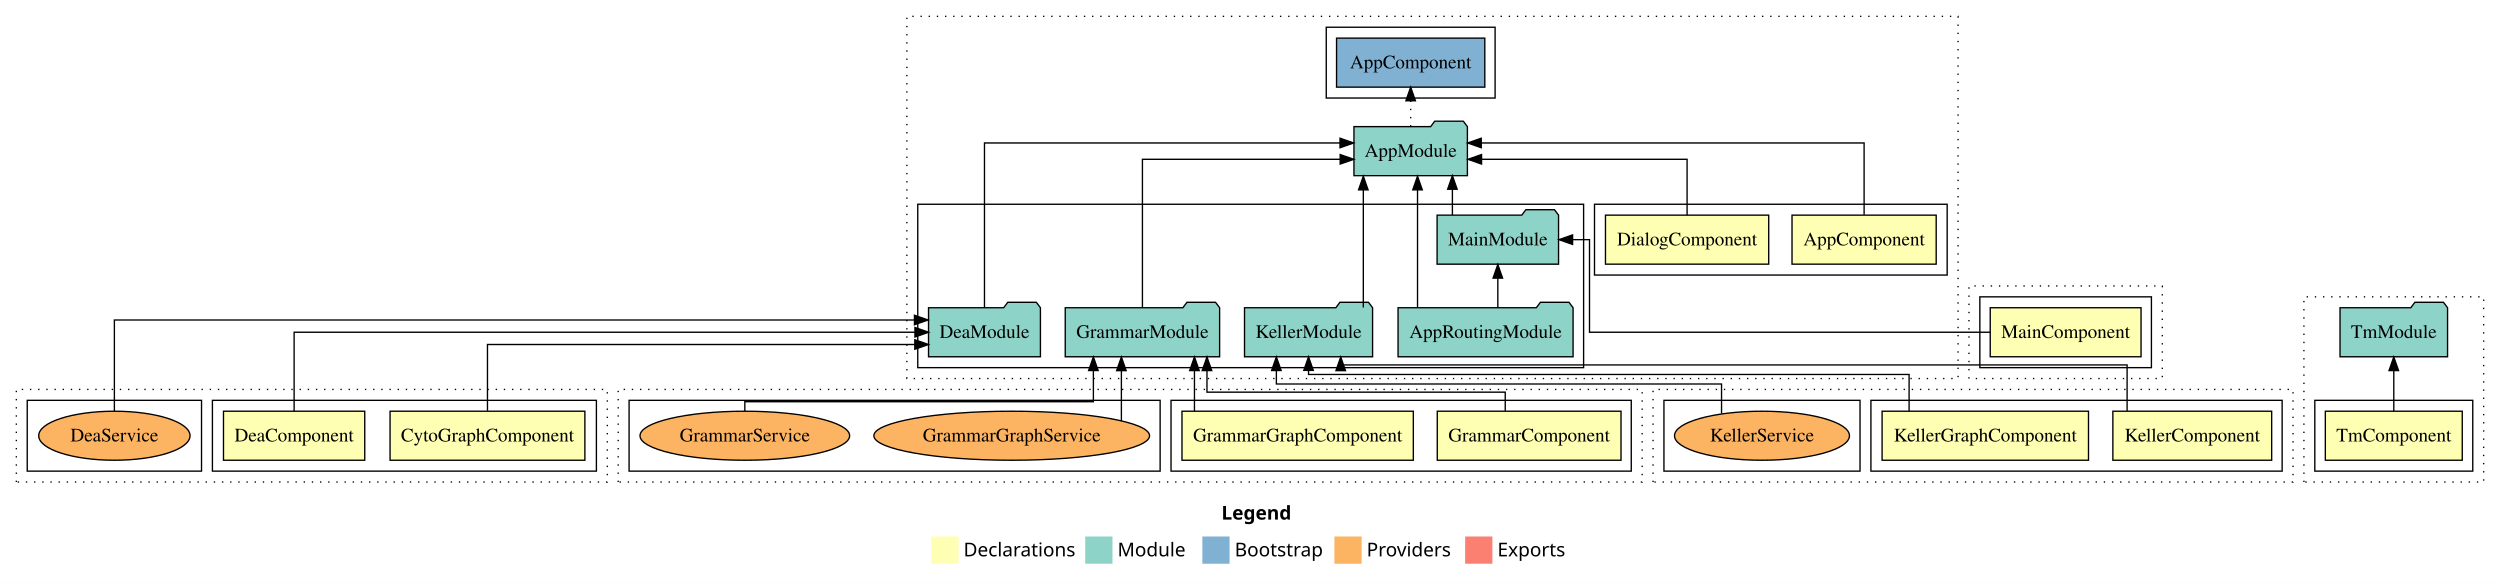
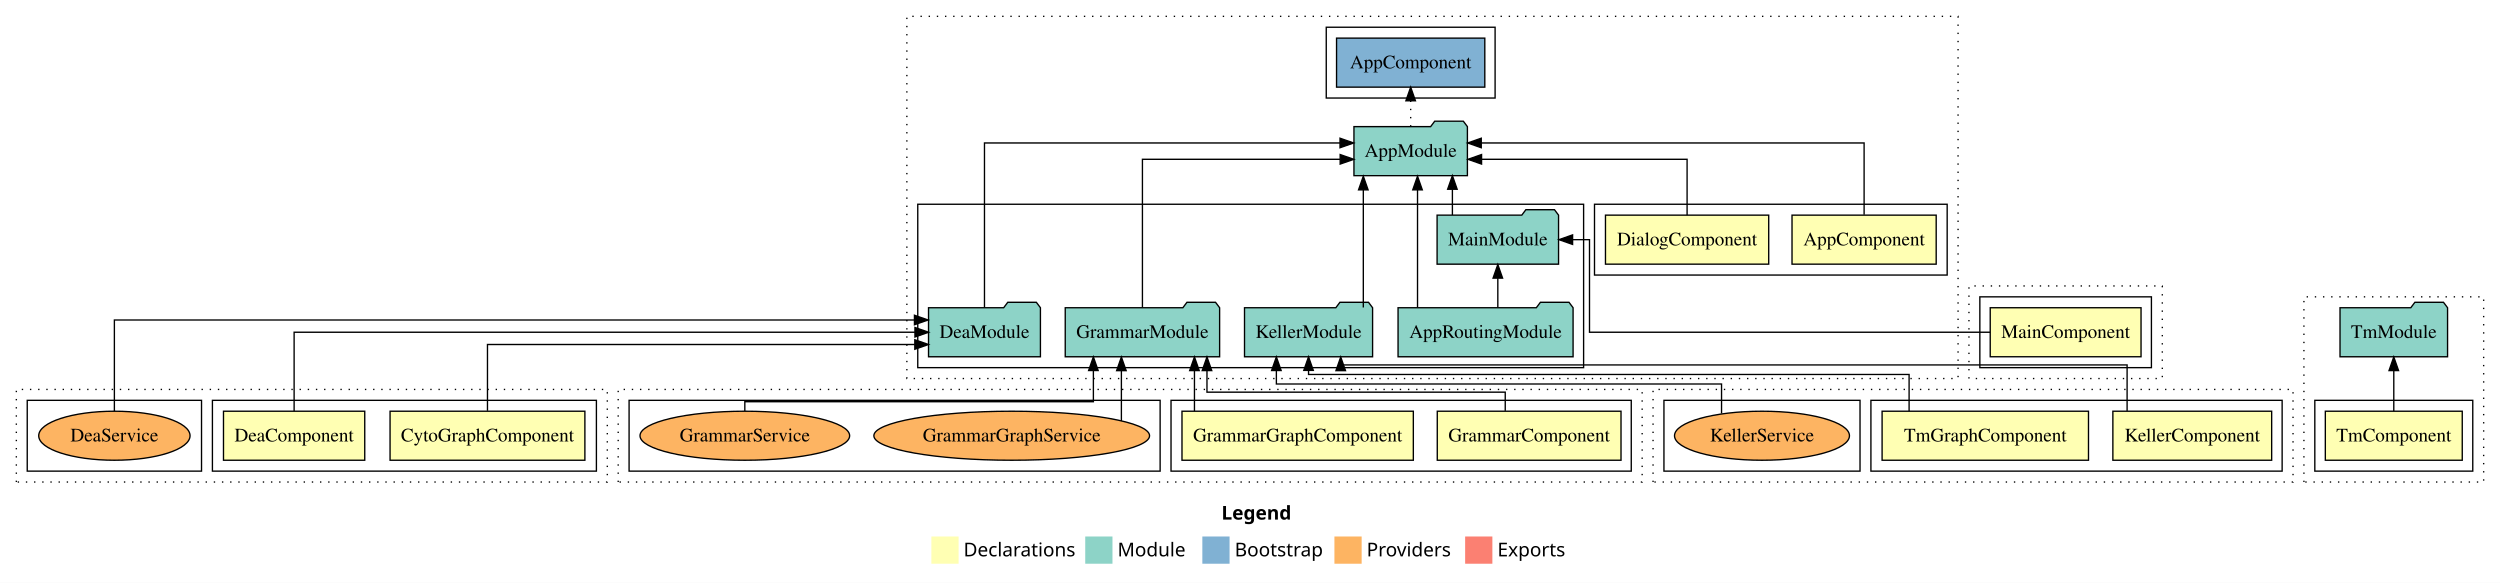
<svg xmlns="http://www.w3.org/2000/svg" width="1836pt" height="428pt" viewBox="0.00 0.00 1836.00 428.00">
  <g id="graph0" class="graph" transform="scale(1 1) rotate(0) translate(4 424)">
    <polygon fill="white" stroke="transparent" points="-4,4 -4,-424 1832,-424 1832,4 -4,4" />
    <text text-anchor="start" x="893.01" y="-42.4" font-family="sans-serif" font-weight="bold" font-size="14.00">Legend</text>
    <polygon fill="#ffffb3" stroke="transparent" points="680,-10 680,-30 700,-30 700,-10 680,-10" />
    <text text-anchor="start" x="703.63" y="-15.4" font-family="sans-serif" font-size="14.00">  Declarations</text>
    <polygon fill="#8dd3c7" stroke="transparent" points="793,-10 793,-30 813,-30 813,-10 793,-10" />
    <text text-anchor="start" x="816.73" y="-15.4" font-family="sans-serif" font-size="14.00">  Module</text>
    <polygon fill="#80b1d3" stroke="transparent" points="879,-10 879,-30 899,-30 899,-10 879,-10" />
    <text text-anchor="start" x="902.78" y="-15.4" font-family="sans-serif" font-size="14.00">  Bootstrap</text>
    <polygon fill="#fdb462" stroke="transparent" points="976,-10 976,-30 996,-30 996,-10 976,-10" />
    <text text-anchor="start" x="999.67" y="-15.4" font-family="sans-serif" font-size="14.00">  Providers</text>
    <polygon fill="#fb8072" stroke="transparent" points="1072,-10 1072,-30 1092,-30 1092,-10 1072,-10" />
    <text text-anchor="start" x="1095.73" y="-15.4" font-family="sans-serif" font-size="14.00">  Exports</text>
    <g id="clust1" class="cluster">
      <polygon fill="none" stroke="black" stroke-dasharray="1,5" points="662,-146 662,-412 1434,-412 1434,-146 662,-146" />
    </g>
    <g id="clust2" class="cluster">
      <polygon fill="none" stroke="black" points="1167,-222 1167,-274 1426,-274 1426,-222 1167,-222" />
    </g>
    <g id="clust5" class="cluster">
      <polygon fill="none" stroke="black" points="670,-154 670,-274 1159,-274 1159,-154 670,-154" />
    </g>
    <g id="clust7" class="cluster">
      <polygon fill="none" stroke="black" points="970,-352 970,-404 1094,-404 1094,-352 970,-352" />
    </g>
    <g id="clust15" class="cluster">
      <polygon fill="none" stroke="black" stroke-dasharray="1,5" points="8,-70 8,-138 442,-138 442,-70 8,-70" />
    </g>
    <g id="clust16" class="cluster">
      <polygon fill="none" stroke="black" points="152,-78 152,-130 434,-130 434,-78 152,-78" />
    </g>
    <g id="clust22" class="cluster">
      <polygon fill="none" stroke="black" points="16,-78 16,-130 144,-130 144,-78 16,-78" />
    </g>
    <g id="clust23" class="cluster">
      <polygon fill="none" stroke="black" stroke-dasharray="1,5" points="450,-70 450,-138 1202,-138 1202,-70 450,-70" />
    </g>
    <g id="clust24" class="cluster">
      <polygon fill="none" stroke="black" points="856,-78 856,-130 1194,-130 1194,-78 856,-78" />
    </g>
    <g id="clust30" class="cluster">
      <polygon fill="none" stroke="black" points="458,-78 458,-130 848,-130 848,-78 458,-78" />
    </g>
    <g id="clust31" class="cluster">
      <polygon fill="none" stroke="black" stroke-dasharray="1,5" points="1210,-70 1210,-138 1680,-138 1680,-70 1210,-70" />
    </g>
    <g id="clust32" class="cluster">
      <polygon fill="none" stroke="black" points="1370,-78 1370,-130 1672,-130 1672,-78 1370,-78" />
    </g>
    <g id="clust38" class="cluster">
      <polygon fill="none" stroke="black" points="1218,-78 1218,-130 1362,-130 1362,-78 1218,-78" />
    </g>
    <g id="clust39" class="cluster">
      <polygon fill="none" stroke="black" stroke-dasharray="1,5" points="1442,-146 1442,-214 1584,-214 1584,-146 1442,-146" />
    </g>
    <g id="clust40" class="cluster">
      <polygon fill="none" stroke="black" points="1450,-154 1450,-206 1576,-206 1576,-154 1450,-154" />
    </g>
    <g id="clust46" class="cluster">
      <polygon fill="none" stroke="black" stroke-dasharray="1,5" points="1688,-70 1688,-206 1820,-206 1820,-70 1688,-70" />
    </g>
    <g id="clust47" class="cluster">
      <polygon fill="none" stroke="black" points="1696,-78 1696,-130 1812,-130 1812,-78 1696,-78" />
    </g>
    <g id="node1" class="node">
      <polygon fill="#ffffb3" stroke="black" points="1417.94,-266 1312.06,-266 1312.06,-230 1417.94,-230 1417.94,-266" />
      <text text-anchor="middle" x="1365" y="-243.8" font-family="Times,serif" font-size="14.00">AppComponent</text>
    </g>
    <g id="node3" class="node">
      <polygon fill="#8dd3c7" stroke="black" points="1073.66,-331 1070.66,-335 1049.66,-335 1046.66,-331 990.34,-331 990.34,-295 1073.66,-295 1073.66,-331" />
      <text text-anchor="middle" x="1032" y="-308.8" font-family="Times,serif" font-size="14.00">AppModule</text>
    </g>
    <g id="edge1" class="edge">
      <path fill="none" stroke="black" d="M1365,-266.28C1365,-287.32 1365,-319 1365,-319 1365,-319 1083.84,-319 1083.84,-319" />
      <polygon fill="black" stroke="black" points="1083.84,-315.5 1073.84,-319 1083.84,-322.5 1083.84,-315.5" />
    </g>
    <g id="node2" class="node">
      <polygon fill="#ffffb3" stroke="black" points="1294.94,-266 1175.06,-266 1175.06,-230 1294.94,-230 1294.94,-266" />
      <text text-anchor="middle" x="1235" y="-243.8" font-family="Times,serif" font-size="14.00">DialogComponent</text>
    </g>
    <g id="edge2" class="edge">
      <path fill="none" stroke="black" d="M1235,-266.02C1235,-283.37 1235,-307 1235,-307 1235,-307 1084.06,-307 1084.06,-307" />
      <polygon fill="black" stroke="black" points="1084.06,-303.5 1074.06,-307 1084.06,-310.5 1084.06,-303.5" />
    </g>
    <g id="node9" class="node">
      <polygon fill="#80b1d3" stroke="black" points="1086.44,-396 977.56,-396 977.56,-360 1086.44,-360 1086.44,-396" />
      <text text-anchor="middle" x="1032" y="-373.8" font-family="Times,serif" font-size="14.00">AppComponent </text>
    </g>
    <g id="edge8" class="edge">
      <path fill="none" stroke="black" stroke-dasharray="1,5" d="M1032,-331.11C1032,-331.11 1032,-349.99 1032,-349.99" />
      <polygon fill="black" stroke="black" points="1028.5,-349.99 1032,-359.99 1035.5,-349.99 1028.5,-349.99" />
    </g>
    <g id="node4" class="node">
      <polygon fill="#8dd3c7" stroke="black" points="1151.27,-198 1148.27,-202 1127.27,-202 1124.27,-198 1022.73,-198 1022.73,-162 1151.27,-162 1151.27,-198" />
      <text text-anchor="middle" x="1087" y="-175.8" font-family="Times,serif" font-size="14.00">AppRoutingModule</text>
    </g>
    <g id="edge3" class="edge">
      <path fill="none" stroke="black" d="M1037.03,-198.21C1037.03,-198.21 1037.03,-284.58 1037.03,-284.58" />
      <polygon fill="black" stroke="black" points="1033.53,-284.58 1037.03,-294.58 1040.53,-284.58 1033.53,-284.58" />
    </g>
    <g id="node8" class="node">
      <polygon fill="#8dd3c7" stroke="black" points="1140.6,-266 1137.6,-270 1116.6,-270 1113.6,-266 1051.4,-266 1051.4,-230 1140.6,-230 1140.6,-266" />
      <text text-anchor="middle" x="1096" y="-243.8" font-family="Times,serif" font-size="14.00">MainModule</text>
    </g>
    <g id="edge20" class="edge">
      <path fill="none" stroke="black" d="M1096,-198.22C1096,-198.22 1096,-219.73 1096,-219.73" />
      <polygon fill="black" stroke="black" points="1092.5,-219.73 1096,-229.73 1099.5,-219.73 1092.5,-219.73" />
    </g>
    <g id="node5" class="node">
      <polygon fill="#8dd3c7" stroke="black" points="760.09,-198 757.09,-202 736.09,-202 733.09,-198 677.91,-198 677.91,-162 760.09,-162 760.09,-198" />
      <text text-anchor="middle" x="719" y="-175.8" font-family="Times,serif" font-size="14.00">DeaModule</text>
    </g>
    <g id="edge4" class="edge">
      <path fill="none" stroke="black" d="M719,-198.17C719,-235.85 719,-319 719,-319 719,-319 980.11,-319 980.11,-319" />
      <polygon fill="black" stroke="black" points="980.11,-322.5 990.11,-319 980.11,-315.5 980.11,-322.5" />
    </g>
    <g id="node6" class="node">
      <polygon fill="#8dd3c7" stroke="black" points="891.69,-198 888.69,-202 867.69,-202 864.69,-198 778.31,-198 778.31,-162 891.69,-162 891.69,-198" />
      <text text-anchor="middle" x="835" y="-175.8" font-family="Times,serif" font-size="14.00">GrammarModule</text>
    </g>
    <g id="edge5" class="edge">
      <path fill="none" stroke="black" d="M835,-198.2C835,-233.31 835,-307 835,-307 835,-307 980.22,-307 980.22,-307" />
      <polygon fill="black" stroke="black" points="980.22,-310.5 990.22,-307 980.22,-303.5 980.22,-310.5" />
    </g>
    <g id="node7" class="node">
      <polygon fill="#8dd3c7" stroke="black" points="1004.03,-198 1001.03,-202 980.03,-202 977.03,-198 909.97,-198 909.97,-162 1004.03,-162 1004.03,-198" />
      <text text-anchor="middle" x="957" y="-175.8" font-family="Times,serif" font-size="14.00">KellerModule</text>
    </g>
    <g id="edge6" class="edge">
      <path fill="none" stroke="black" d="M997.22,-198.21C997.22,-198.21 997.22,-284.58 997.22,-284.58" />
      <polygon fill="black" stroke="black" points="993.72,-284.58 997.22,-294.58 1000.72,-284.58 993.72,-284.58" />
    </g>
    <g id="edge7" class="edge">
      <path fill="none" stroke="black" d="M1062.64,-266.11C1062.64,-266.11 1062.64,-284.99 1062.64,-284.99" />
      <polygon fill="black" stroke="black" points="1059.14,-284.99 1062.64,-294.99 1066.14,-284.99 1059.14,-284.99" />
    </g>
    <g id="node10" class="node">
      <polygon fill="#ffffb3" stroke="black" points="425.54,-122 282.46,-122 282.46,-86 425.54,-86 425.54,-122" />
      <text text-anchor="middle" x="354" y="-99.8" font-family="Times,serif" font-size="14.00">CytoGraphComponent</text>
    </g>
    <g id="edge9" class="edge">
      <path fill="none" stroke="black" d="M354,-122.31C354,-142.15 354,-171 354,-171 354,-171 667.84,-171 667.84,-171" />
      <polygon fill="black" stroke="black" points="667.84,-174.5 677.84,-171 667.84,-167.5 667.84,-174.5" />
    </g>
    <g id="node11" class="node">
      <polygon fill="#ffffb3" stroke="black" points="263.87,-122 160.13,-122 160.13,-86 263.87,-86 263.87,-122" />
      <text text-anchor="middle" x="212" y="-99.8" font-family="Times,serif" font-size="14.00">DeaComponent</text>
    </g>
    <g id="edge10" class="edge">
      <path fill="none" stroke="black" d="M212,-122.01C212,-144.49 212,-180 212,-180 212,-180 667.94,-180 667.94,-180" />
      <polygon fill="black" stroke="black" points="667.94,-183.5 677.94,-180 667.94,-176.5 667.94,-183.5" />
    </g>
    <g id="node12" class="node">
      <ellipse fill="#fdb462" stroke="black" cx="80" cy="-104" rx="55.57" ry="18" />
      <text text-anchor="middle" x="80" y="-99.8" font-family="Times,serif" font-size="14.00">DeaService</text>
    </g>
    <g id="edge11" class="edge">
      <path fill="none" stroke="black" d="M80,-122.03C80,-146.98 80,-189 80,-189 80,-189 667.57,-189 667.57,-189" />
      <polygon fill="black" stroke="black" points="667.57,-192.5 677.57,-189 667.57,-185.5 667.57,-192.5" />
    </g>
    <g id="node13" class="node">
      <polygon fill="#ffffb3" stroke="black" points="1186.47,-122 1051.53,-122 1051.53,-86 1186.47,-86 1186.47,-122" />
      <text text-anchor="middle" x="1119" y="-99.8" font-family="Times,serif" font-size="14.00">GrammarComponent</text>
    </g>
    <g id="edge12" class="edge">
      <path fill="none" stroke="black" d="M1101.45,-122.24C1101.45,-129.43 1101.45,-136 1101.45,-136 1101.45,-136 882.4,-136 882.4,-136 882.4,-136 882.4,-151.85 882.4,-151.85" />
      <polygon fill="black" stroke="black" points="878.9,-151.85 882.4,-161.85 885.9,-151.85 878.9,-151.85" />
    </g>
    <g id="node14" class="node">
      <polygon fill="#ffffb3" stroke="black" points="1033.95,-122 864.05,-122 864.05,-86 1033.95,-86 1033.95,-122" />
      <text text-anchor="middle" x="949" y="-99.8" font-family="Times,serif" font-size="14.00">GrammarGraphComponent</text>
    </g>
    <g id="edge13" class="edge">
      <path fill="none" stroke="black" d="M873.21,-122.01C873.21,-122.01 873.21,-151.85 873.21,-151.85" />
      <polygon fill="black" stroke="black" points="869.71,-151.85 873.21,-161.85 876.71,-151.85 869.71,-151.85" />
    </g>
    <g id="node15" class="node">
      <ellipse fill="#fdb462" stroke="black" cx="739" cy="-104" rx="101.24" ry="18" />
      <text text-anchor="middle" x="739" y="-99.8" font-family="Times,serif" font-size="14.00">GrammarGraphService</text>
    </g>
    <g id="edge14" class="edge">
      <path fill="none" stroke="black" d="M819.55,-114.89C819.55,-114.89 819.55,-151.79 819.55,-151.79" />
      <polygon fill="black" stroke="black" points="816.05,-151.79 819.55,-161.79 823.05,-151.79 816.05,-151.79" />
    </g>
    <g id="node16" class="node">
      <ellipse fill="#fdb462" stroke="black" cx="543" cy="-104" rx="76.98" ry="18" />
      <text text-anchor="middle" x="543" y="-99.8" font-family="Times,serif" font-size="14.00">GrammarService</text>
    </g>
    <g id="edge15" class="edge">
      <path fill="none" stroke="black" d="M543,-122.17C543,-126.05 543,-129 543,-129 543,-129 798.98,-129 798.98,-129 798.98,-129 798.98,-151.88 798.98,-151.88" />
      <polygon fill="black" stroke="black" points="795.48,-151.88 798.98,-161.88 802.48,-151.88 795.48,-151.88" />
    </g>
    <g id="node17" class="node">
      <polygon fill="#ffffb3" stroke="black" points="1664.31,-122 1547.69,-122 1547.69,-86 1664.31,-86 1664.31,-122" />
      <text text-anchor="middle" x="1606" y="-99.8" font-family="Times,serif" font-size="14.00">KellerComponent</text>
    </g>
    <g id="edge16" class="edge">
      <path fill="none" stroke="black" d="M1558.14,-122.19C1558.14,-137.18 1558.14,-156 1558.14,-156 1558.14,-156 980.63,-156 980.63,-156 980.63,-156 980.63,-156.58 980.63,-156.58" />
      <polygon fill="black" stroke="black" points="977.13,-151.81 980.63,-161.81 984.13,-151.81 977.13,-151.81" />
    </g>
    <g id="node18" class="node">
      <polygon fill="#ffffb3" stroke="black" points="1529.79,-122 1378.21,-122 1378.21,-86 1529.79,-86 1529.79,-122" />
-       <text text-anchor="middle" x="1454" y="-99.8" font-family="Times,serif" font-size="14.00">KellerGraphComponent</text>
+       <text text-anchor="middle" x="1454" y="-99.8" font-family="Times,serif" font-size="14.00">TmGraphComponent</text>
    </g>
    <g id="edge17" class="edge">
      <path fill="none" stroke="black" d="M1398.04,-122.04C1398.04,-134.56 1398.04,-149 1398.04,-149 1398.04,-149 957,-149 957,-149 957,-149 957,-151.97 957,-151.97" />
      <polygon fill="black" stroke="black" points="953.5,-151.97 957,-161.97 960.5,-151.97 953.5,-151.97" />
    </g>
    <g id="node19" class="node">
      <ellipse fill="#fdb462" stroke="black" cx="1290" cy="-104" rx="64.24" ry="18" />
      <text text-anchor="middle" x="1290" y="-99.8" font-family="Times,serif" font-size="14.00">KellerService</text>
    </g>
    <g id="edge18" class="edge">
      <path fill="none" stroke="black" d="M1260.3,-120.34C1260.3,-130.64 1260.3,-142 1260.3,-142 1260.3,-142 933.37,-142 933.37,-142 933.37,-142 933.37,-151.89 933.37,-151.89" />
      <polygon fill="black" stroke="black" points="929.87,-151.89 933.37,-161.89 936.87,-151.89 929.87,-151.89" />
    </g>
    <g id="node20" class="node">
      <polygon fill="#ffffb3" stroke="black" points="1568.38,-198 1457.62,-198 1457.62,-162 1568.38,-162 1568.38,-198" />
      <text text-anchor="middle" x="1513" y="-175.8" font-family="Times,serif" font-size="14.00">MainComponent</text>
    </g>
    <g id="edge19" class="edge">
      <path fill="none" stroke="black" d="M1457.59,-180C1359,-180 1163.33,-180 1163.33,-180 1163.33,-180 1163.33,-248 1163.33,-248 1163.33,-248 1150.91,-248 1150.91,-248" />
      <polygon fill="black" stroke="black" points="1150.91,-244.5 1140.91,-248 1150.91,-251.5 1150.91,-244.5" />
    </g>
    <g id="node21" class="node">
      <polygon fill="#ffffb3" stroke="black" points="1804.28,-122 1703.72,-122 1703.72,-86 1804.28,-86 1804.28,-122" />
      <text text-anchor="middle" x="1754" y="-99.8" font-family="Times,serif" font-size="14.00">TmComponent</text>
    </g>
    <g id="node22" class="node">
      <polygon fill="#8dd3c7" stroke="black" points="1793.49,-198 1790.49,-202 1769.49,-202 1766.49,-198 1714.51,-198 1714.51,-162 1793.49,-162 1793.49,-198" />
      <text text-anchor="middle" x="1754" y="-175.8" font-family="Times,serif" font-size="14.00">TmModule</text>
    </g>
    <g id="edge21" class="edge">
      <path fill="none" stroke="black" d="M1754,-122.01C1754,-122.01 1754,-151.85 1754,-151.85" />
      <polygon fill="black" stroke="black" points="1750.5,-151.85 1754,-161.85 1757.5,-151.85 1750.5,-151.85" />
    </g>
  </g>
</svg>
